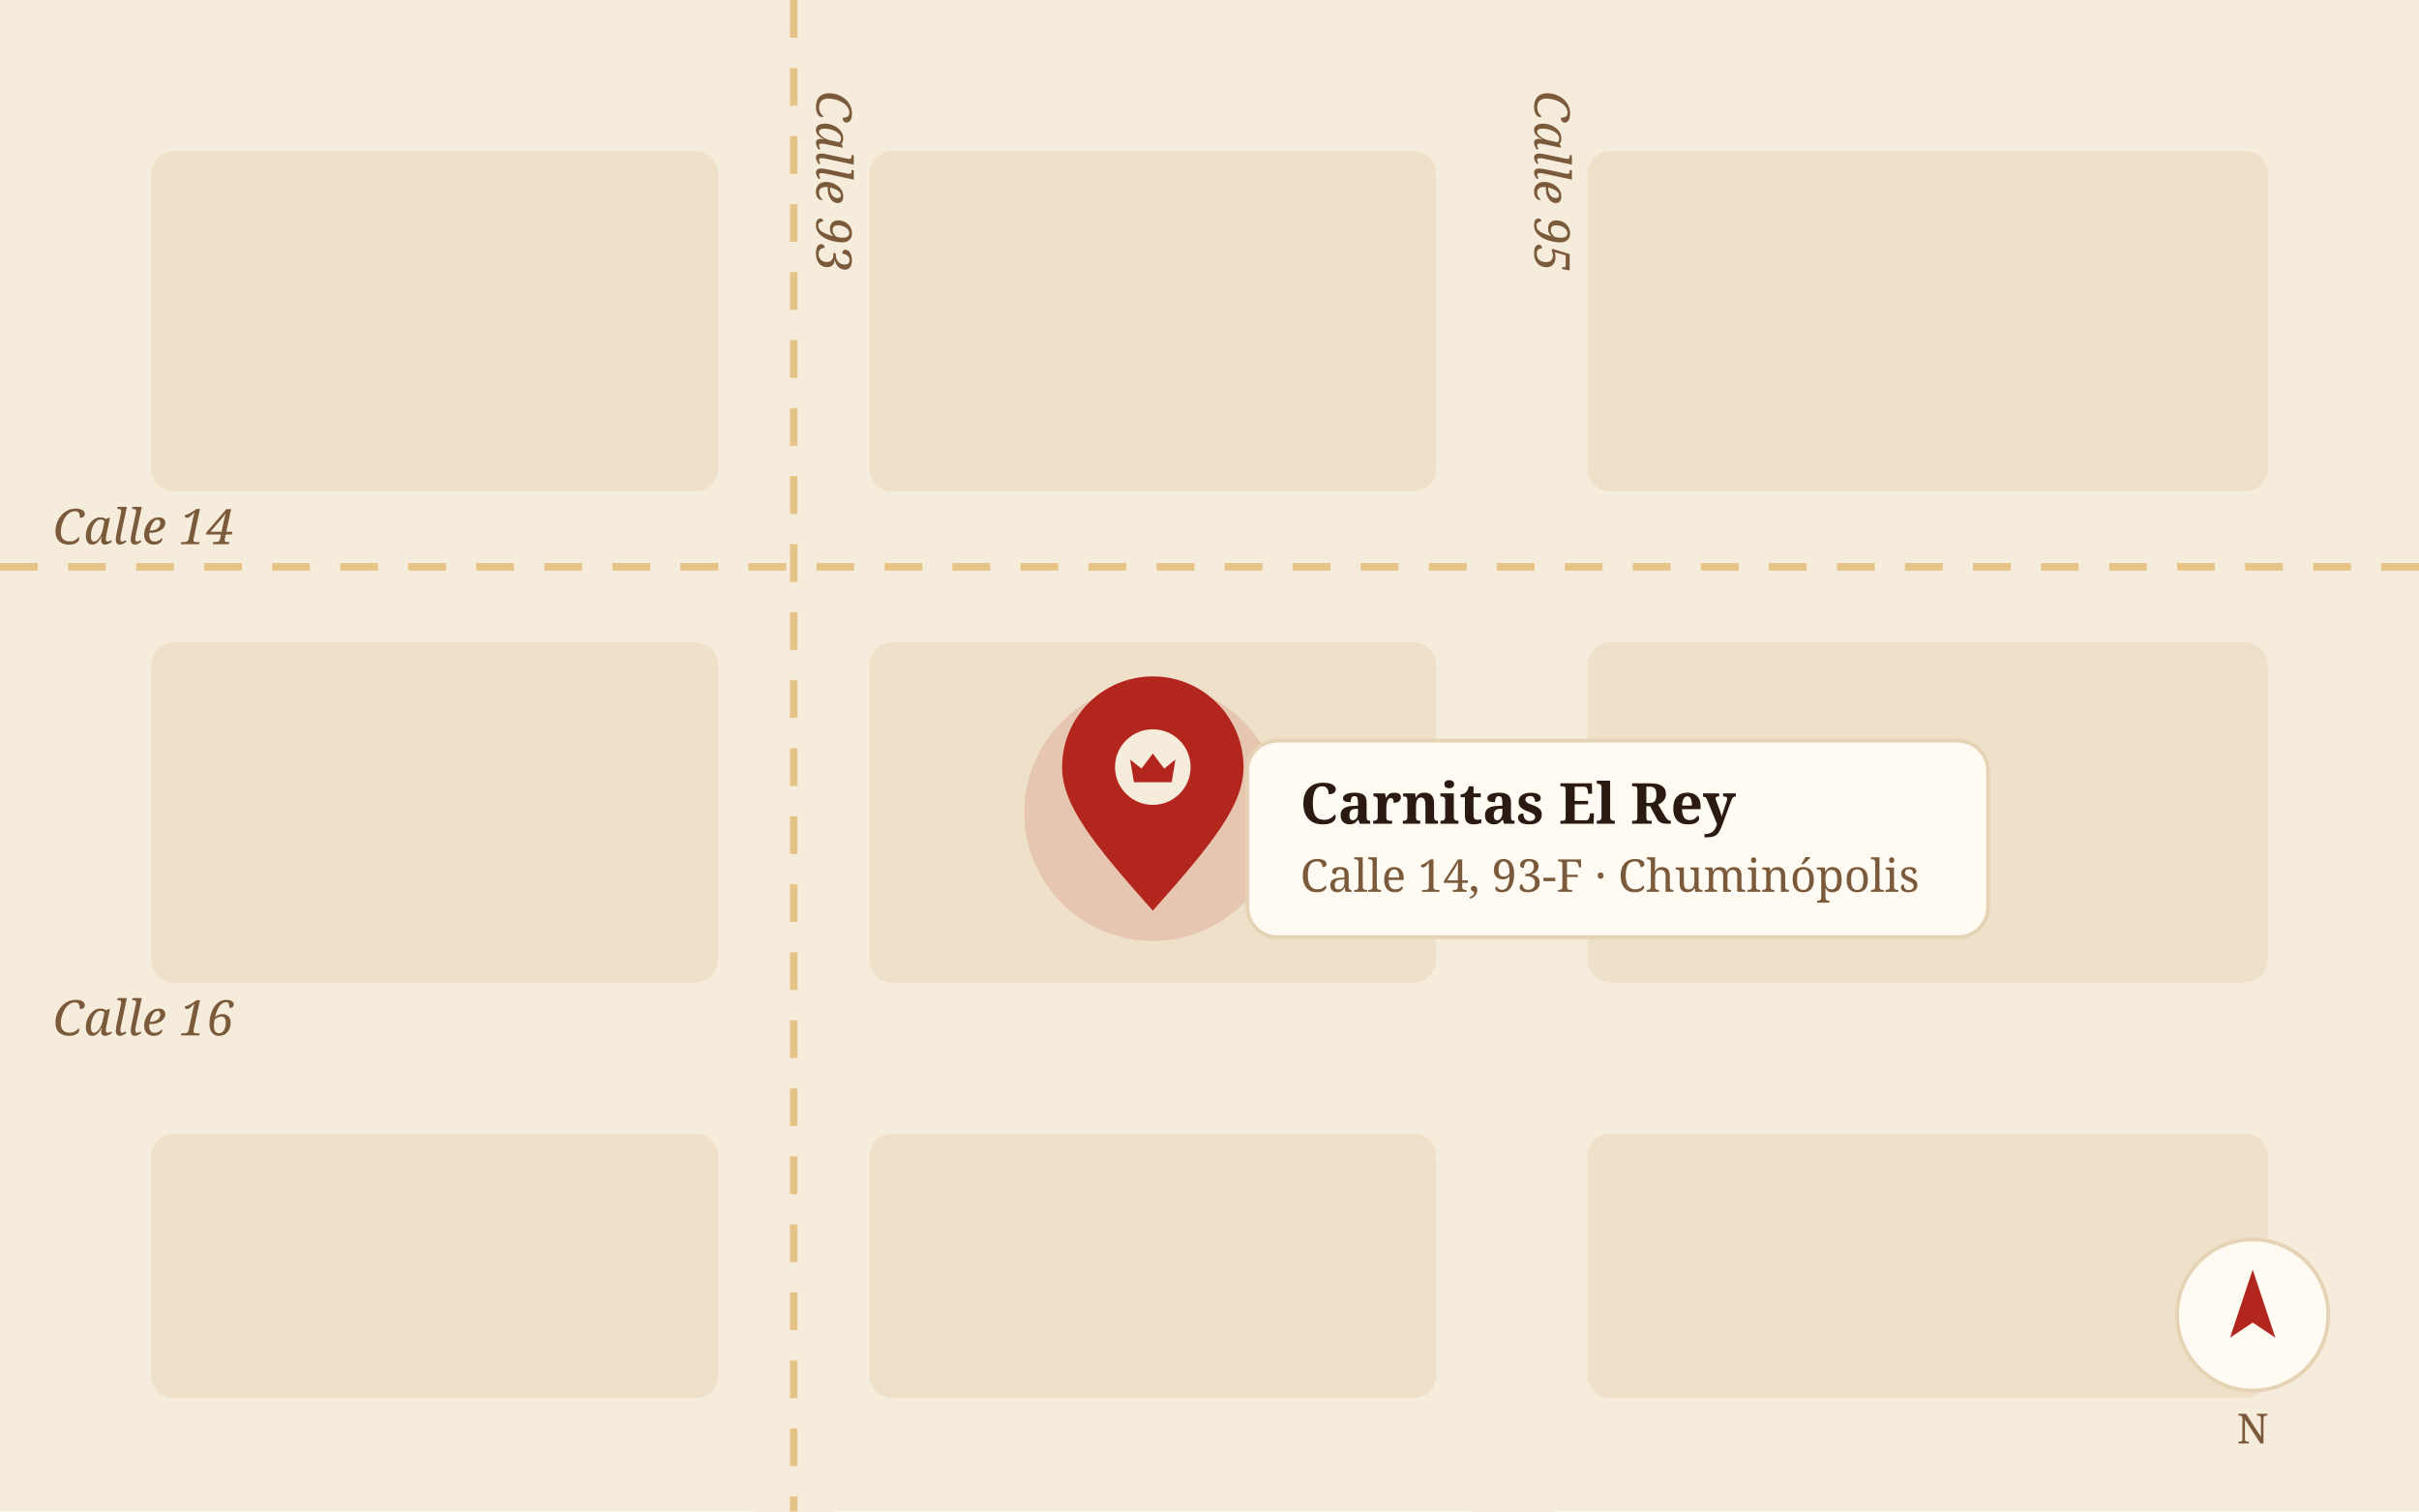
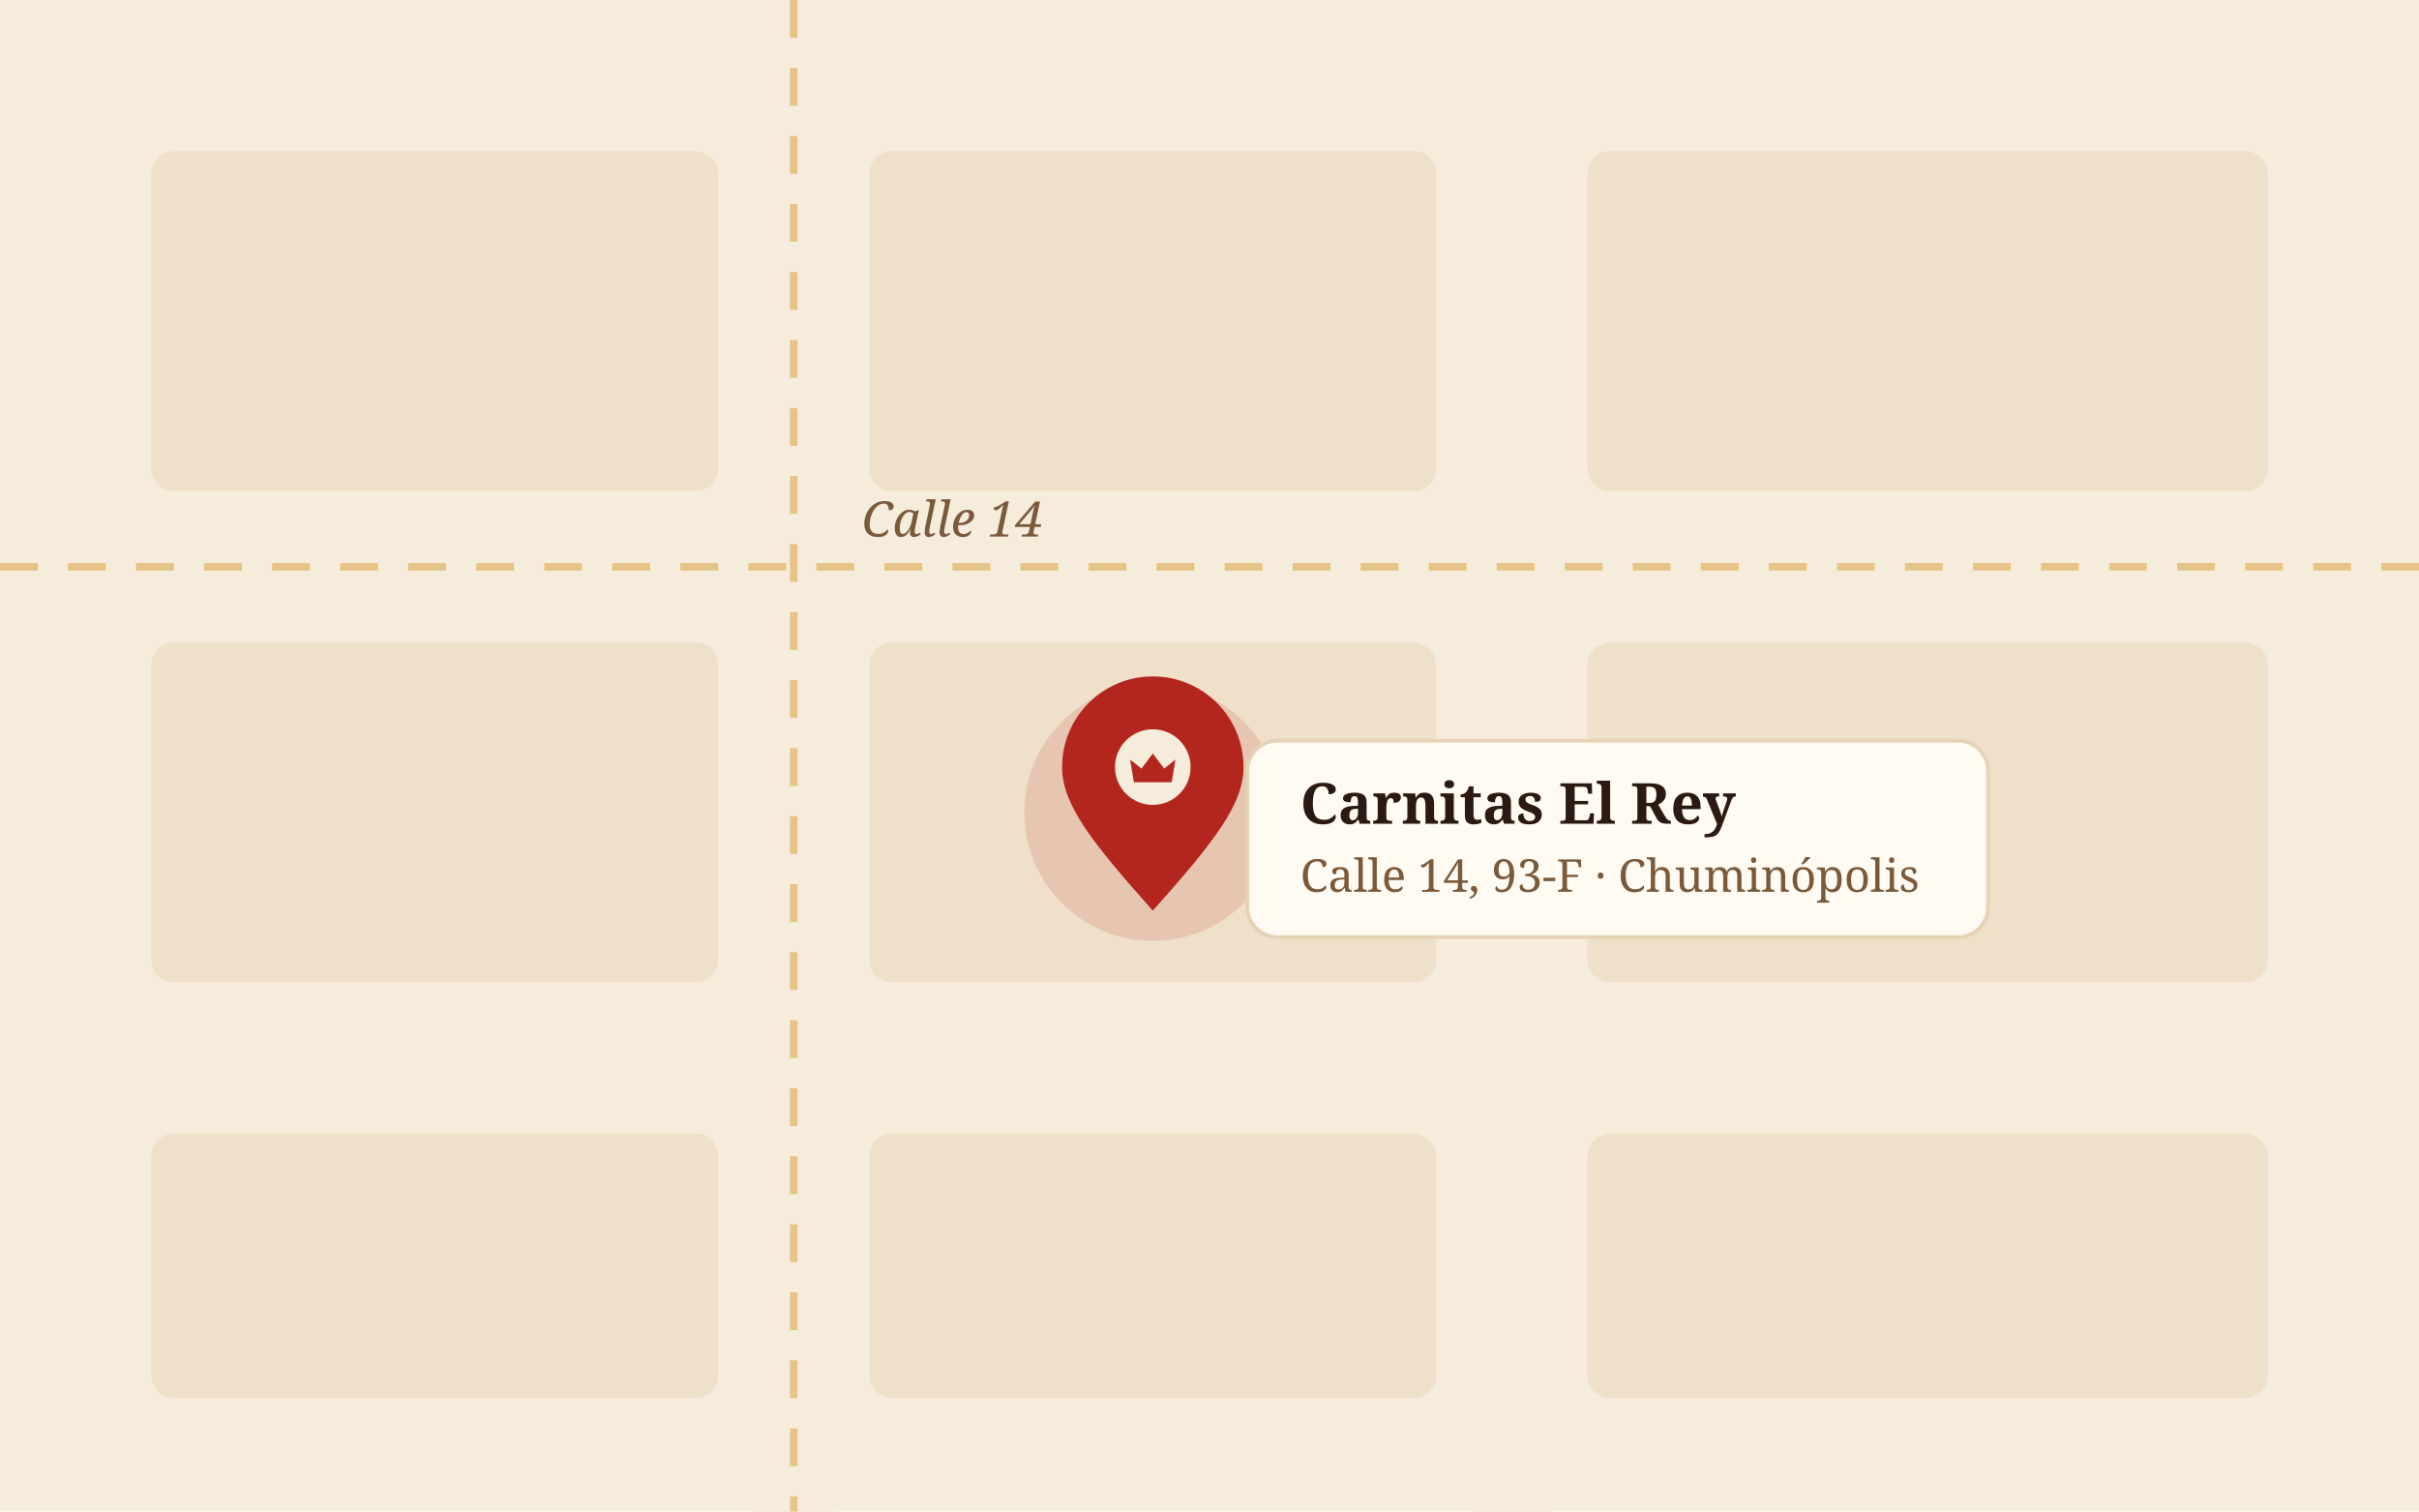
<svg xmlns="http://www.w3.org/2000/svg" viewBox="0 0 640 400" width="640" height="400" role="img" aria-labelledby="titulo-mapa">
  <rect width="640" height="400" fill="#f6ecdc" />
  <g fill="#efe0c9">
    <rect x="40" y="40" width="150" height="90" rx="6" />
    <rect x="230" y="40" width="150" height="90" rx="6" />
    <rect x="420" y="40" width="180" height="90" rx="6" />
    <rect x="40" y="170" width="150" height="90" rx="6" />
    <rect x="230" y="170" width="150" height="90" rx="6" />
    <rect x="420" y="170" width="180" height="90" rx="6" />
    <rect x="40" y="300" width="150" height="70" rx="6" />
    <rect x="230" y="300" width="150" height="70" rx="6" />
    <rect x="420" y="300" width="180" height="70" rx="6" />
  </g>
  <g stroke="#f6ecdc" stroke-width="22" stroke-linecap="round">
    <path d="M0 150 H640" />
    <path d="M0 280 H640" />
    <path d="M210 0 V400" />
    <path d="M400 0 V400" />
  </g>
  <g stroke="#d9a441" stroke-width="2" stroke-dasharray="10 8" opacity="0.55">
    <path d="M0 150 H640" />
    <path d="M210 0 V400" />
  </g>
  <g fill="#7a5a3a" font-family="Georgia, serif" font-size="13" font-style="italic">
-     <text x="14" y="144">Calle 14</text>
-     <text x="14" y="274">Calle 16</text>
-     <text x="216" y="24" transform="rotate(90 216 24)">Calle 93</text>
-     <text x="406" y="24" transform="rotate(90 406 24)">Calle 95</text>
+     <text x="228" y="142">Calle 14</text>
  </g>
  <g transform="translate(305 215)">
    <circle cx="0" cy="0" r="34" fill="#b3261e" opacity="0.14" />
    <path d="M0 26 C-16 8 -24 -2 -24 -12 A24 24 0 0 1 24 -12 C24 -2 16 8 0 26 Z" fill="#b3261e" />
    <circle cx="0" cy="-12" r="10" fill="#f6ecdc" />
    <path d="M-6 -14 l3 2.4 3 -4 3 4 3 -2.4 -1 6 h-10 z" fill="#b3261e" />
  </g>
  <g font-family="Georgia, serif">
    <rect x="330" y="196" width="196" height="52" rx="8" fill="#fffaf2" stroke="#e6d3b6" />
    <text x="344" y="218" font-size="15" font-weight="700" fill="#2b1a12">Carnitas El Rey</text>
    <text x="344" y="236" font-size="12" fill="#7a5a3a">Calle 14, 93-F · Chuminópolis</text>
  </g>
-   <g transform="translate(596 348)" font-family="Georgia, serif">
-     <circle r="20" fill="#fffaf2" stroke="#e6d3b6" />
-     <path d="M0 -12 L6 6 L0 2 L-6 6 Z" fill="#b3261e" />
-     <text x="0" y="34" font-size="11" text-anchor="middle" fill="#7a5a3a">N</text>
-   </g>
</svg>
